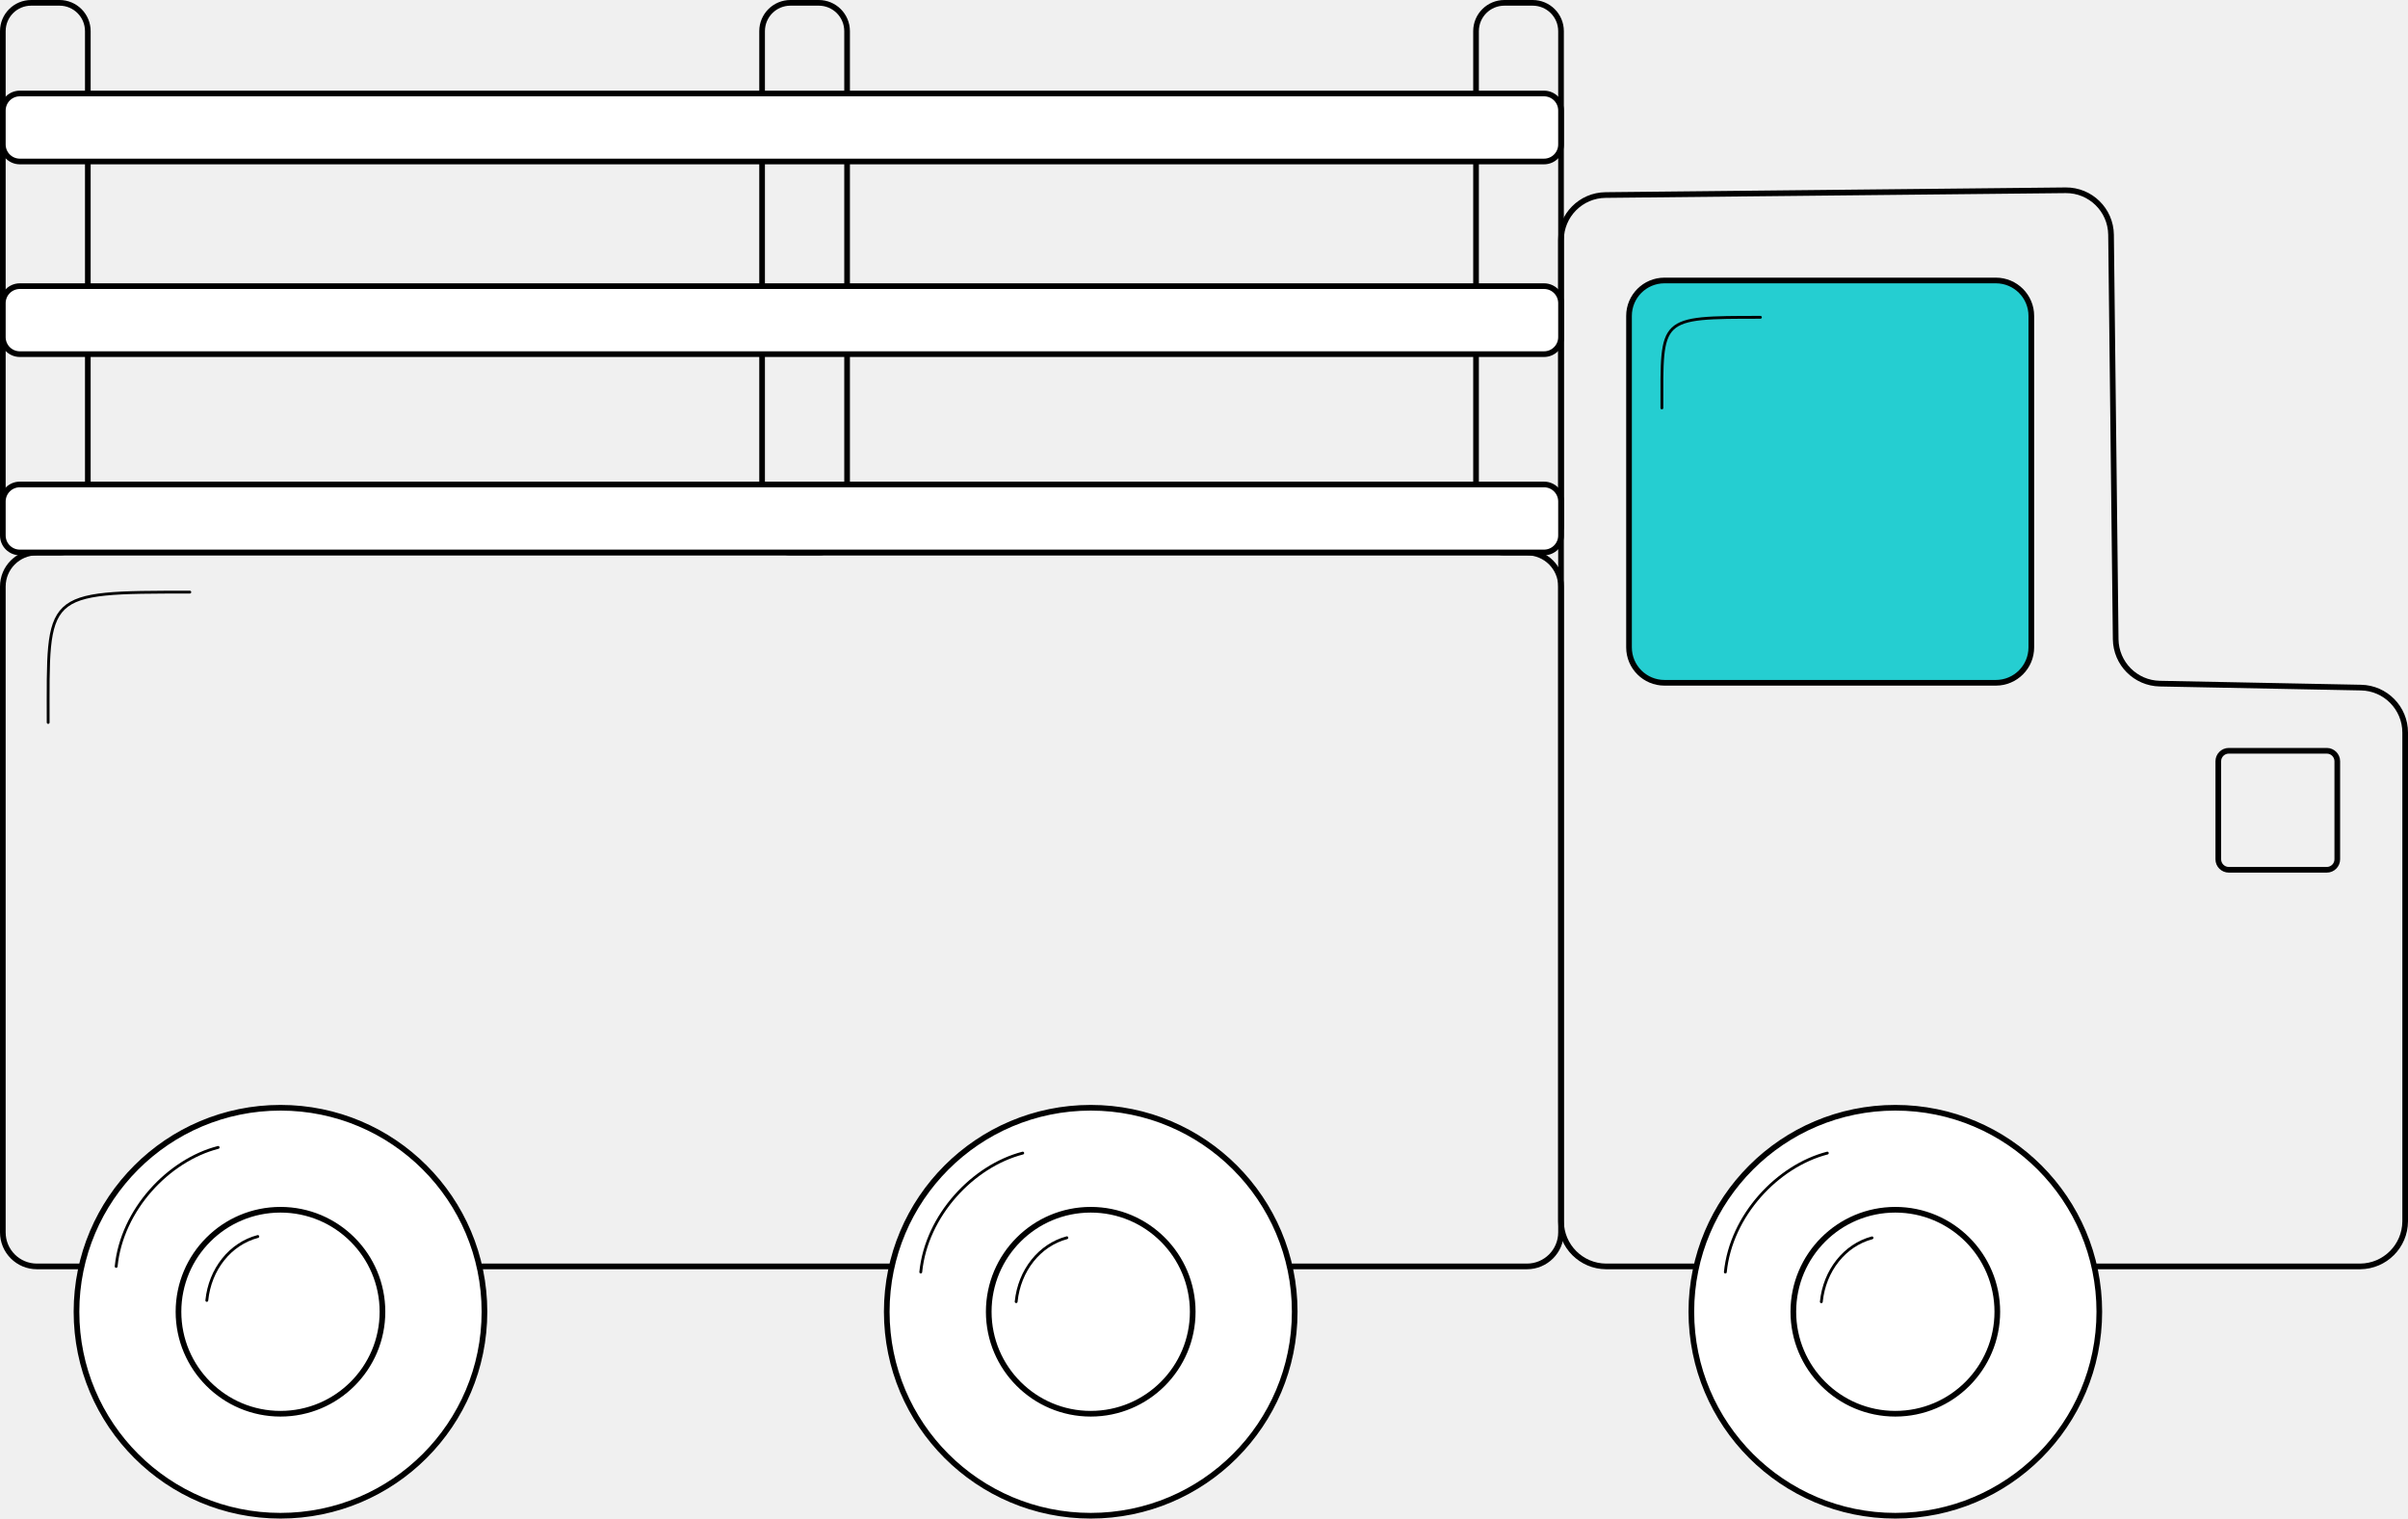
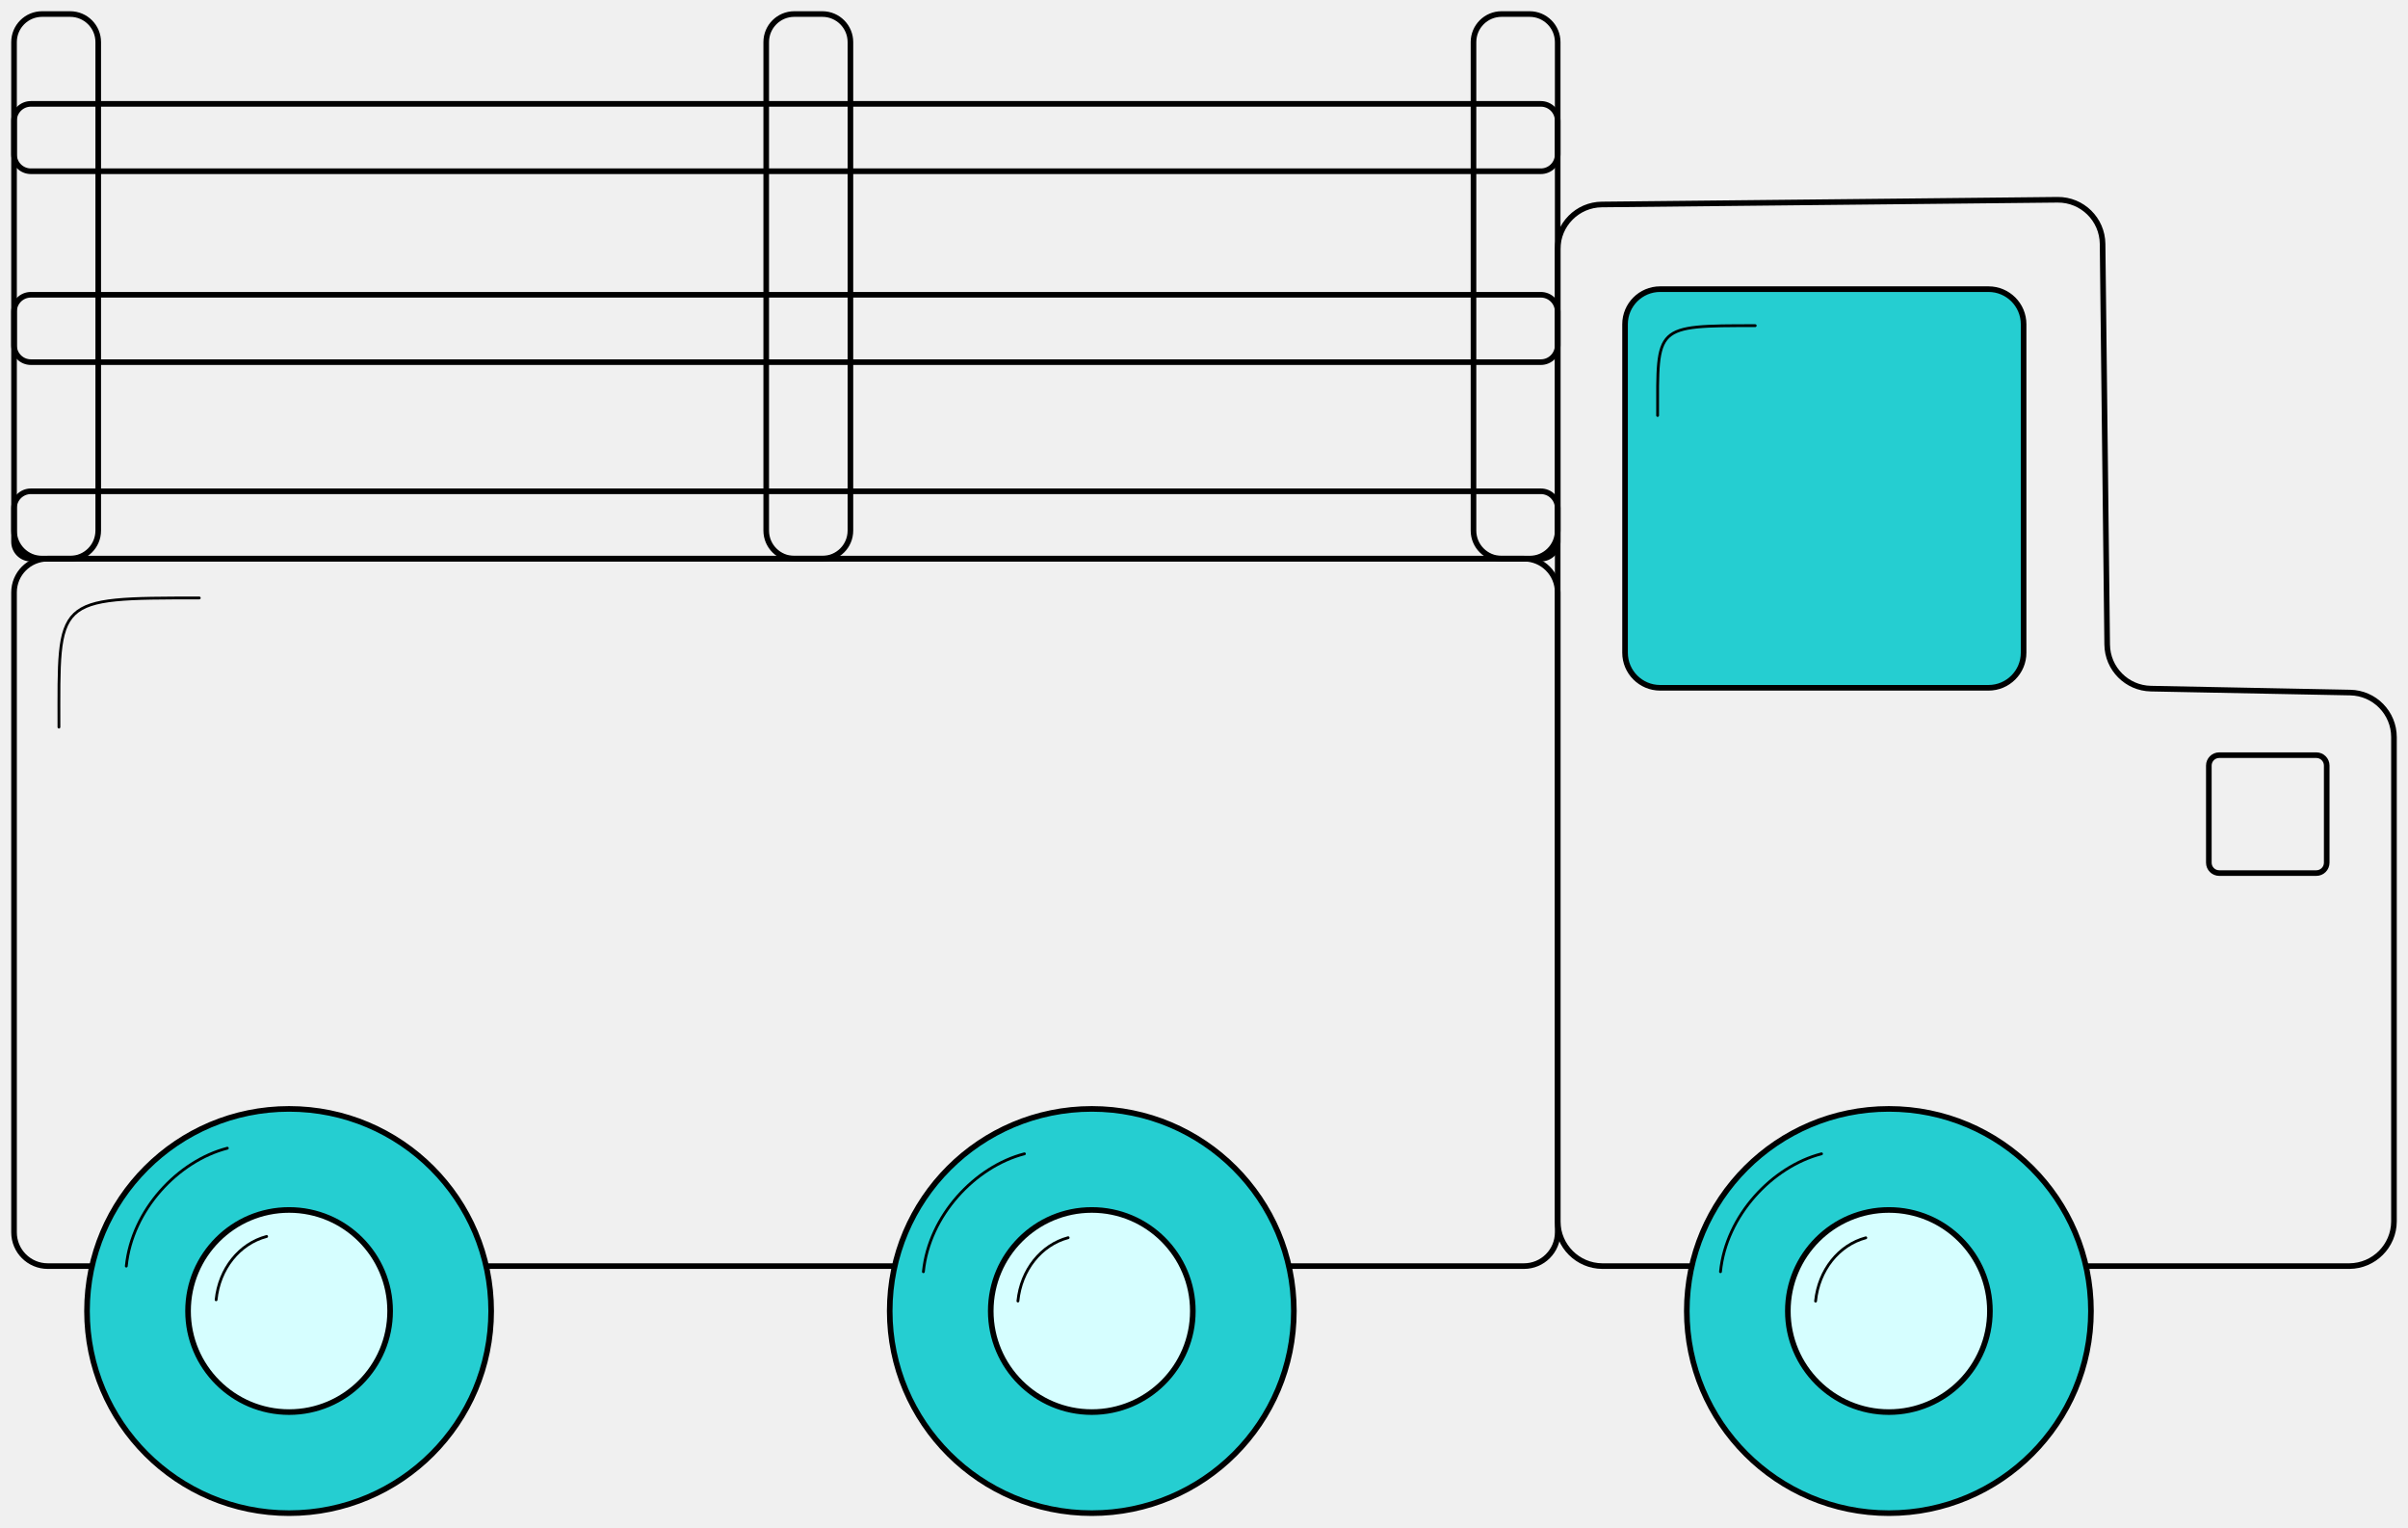
- <svg xmlns="http://www.w3.org/2000/svg" viewBox="0 0 424.98 268" version="1.1" id="svg173" width="424.98" height="268">
+ <svg xmlns="http://www.w3.org/2000/svg" viewBox="0 0 428.98 272" version="1.1" id="svg173" width="428.98" height="272">
  <defs id="defs122">
    <style id="style120">.cls-1,.cls-4{fill:none;}.cls-1,.cls-2,.cls-3,.cls-4,.cls-5{stroke:#000;stroke-miterlimit:10;}.cls-2,.cls-5{fill:#fff;}.cls-3{fill:#25ced1;}.cls-4,.cls-5{stroke-linecap:round;stroke-width:0.5px;}</style>
  </defs>
-   <g id="_2.1" data-name="2.1" transform="translate(-35,-148)">
-     <rect class="cls-1" x="35.5" y="245.5" width="275" height="126" rx="6.01" id="rect124" ry="6.01" />
-     <path class="cls-1" d="M 451.56,371.5 H 318.44 a 8,8 0 0 1 -7.94,-7.94 v -173.2 a 7.94,7.94 0 0 1 7.86,-7.94 l 81.21,-0.84 a 7.94,7.94 0 0 1 8,7.85 l 0.82,71.37 a 7.94,7.94 0 0 0 7.79,7.85 l 35.51,0.7 a 7.94,7.94 0 0 1 7.79,7.94 v 86.27 a 8,8 0 0 1 -7.92,7.94 z" id="path126" />
-     <rect class="cls-1" x="35.5" y="148.5" width="15" height="97" rx="5" id="rect128" ry="5" />
-     <rect class="cls-1" x="169.5" y="148.5" width="15" height="97" rx="5" id="rect130" ry="5" />
-     <rect class="cls-1" x="295.5" y="148.5" width="15" height="97" rx="5" id="rect132" ry="5" />
-     <rect class="cls-2" x="35.5" y="164.5" width="275" height="12" rx="3" id="rect134" ry="3" />
-     <rect class="cls-2" x="35.5" y="198.5" width="275" height="12" rx="3" id="rect136" ry="3" />
-     <rect class="cls-2" x="35.5" y="233.5" width="275" height="12" rx="3" id="rect138" ry="3" />
-     <rect class="cls-3" x="322.5" y="197.5" width="71" height="71" rx="6.25" id="rect140" ry="6.25" />
-     <rect class="cls-1" x="426.5" y="280.5" width="21" height="21" rx="1.85" id="rect142" ry="1.85" />
-     <circle class="cls-2" cx="84.5" cy="379.5" r="36" id="circle144" />
-     <circle class="cls-2" cx="227.5" cy="379.5" r="36" id="circle146" />
-     <circle class="cls-2" cx="369.5" cy="379.5" r="36" id="circle148" />
-     <circle class="cls-2" cx="84.5" cy="379.5" r="18" id="circle150" />
-     <circle class="cls-2" cx="227.5" cy="379.5" r="18" id="circle152" />
-     <circle class="cls-2" cx="369.5" cy="379.5" r="18" id="circle154" />
-     <path class="cls-4" d="m 43.5,275.5 c 0,-23 -1,-23 25,-23" id="path156" />
-     <path class="cls-4" d="m 328.3,220 c 0,-16 -0.69,-16 17.39,-16" id="path158" />
-     <path class="cls-4" d="m 55.5,371.5 c 1,-10 9.23,-18.74 18,-21" id="path160" />
-     <path class="cls-4" d="m 71.5,377.5 c 0.55,-5.5 4.13,-10 9,-11.28" id="path162" />
-     <path class="cls-5" d="m 197.5,372.5 c 1,-10 9.23,-18.74 18,-21" id="path164" />
-     <path class="cls-5" d="m 339.5,372.5 c 1,-10 9.23,-18.74 18,-21" id="path166" />
-     <path class="cls-4" d="m 214.34,377.72 c 0.55,-5.51 4.13,-10 8.95,-11.28" id="path168" />
-     <path class="cls-4" d="m 356.44,377.74 c 0.55,-5.5 4.13,-10 8.95,-11.28" id="path170" />
-   </g>
+   <rect class="cls-1" x="2.5" y="99.5" width="275" height="126" rx="6.01" id="rect124" ry="6.01" />
+   <path class="cls-1" d="M 418.56,225.5 H 285.44 a 8,8 0 0 1 -7.94,-7.94 V 44.36 a 7.94,7.94 0 0 1 7.86,-7.94 l 81.21,-0.84 a 7.94,7.94 0 0 1 8,7.85 l 0.82,71.37 a 7.94,7.94 0 0 0 7.79,7.85 l 35.51,0.7 a 7.94,7.94 0 0 1 7.79,7.94 v 86.27 a 8,8 0 0 1 -7.92,7.94 z" id="path126" />
+   <rect class="cls-1" x="2.5" y="2.5" width="15" height="97" rx="5" id="rect128" ry="5" />
+   <rect class="cls-1" x="136.5" y="2.5" width="15" height="97" rx="5" id="rect130" ry="5" />
+   <rect class="cls-1" x="262.5" y="2.5" width="15" height="97" rx="5" id="rect132" ry="5" />
+   <rect class="cls-2" x="2.5" y="18.5" width="275" height="12" rx="3" id="rect134" ry="3" style="fill:none" />
+   <rect class="cls-2" x="2.5" y="52.5" width="275" height="12" rx="3" id="rect136" ry="3" style="fill:none" />
+   <rect class="cls-2" x="2.5" y="87.5" width="275" height="12" rx="3" id="rect138" ry="3" style="fill:none" />
+   <rect class="cls-3" x="289.5" y="51.5" width="71" height="71" rx="6.25" id="rect140" ry="6.25" />
+   <rect class="cls-1" x="393.5" y="134.5" width="21" height="21" rx="1.85" id="rect142" ry="1.85" />
+   <circle class="cls-2" cx="51.5" cy="233.5" r="36" id="circle144" style="fill:#25ced1;fill-opacity:1" />
+   <circle class="cls-2" cx="194.5" cy="233.5" r="36" id="circle146" style="fill:#25ced1;fill-opacity:1" />
+   <circle class="cls-2" cx="336.5" cy="233.5" r="36" id="circle148" style="fill:#25ced1;fill-opacity:1" />
+   <circle class="cls-2" cx="51.5" cy="233.5" r="18" id="circle150" style="fill:#d6feff;fill-opacity:1" />
+   <circle class="cls-2" cx="194.5" cy="233.5" r="18" id="circle152" style="fill:#d6feff;fill-opacity:1" />
+   <circle class="cls-2" cx="336.5" cy="233.5" r="18" id="circle154" style="fill:#d6feff;fill-opacity:1" />
+   <path class="cls-4" d="m 10.5,129.5 c 0,-23 -1,-23 25,-23" id="path156" />
+   <path class="cls-4" d="m 295.3,74 c 0,-16 -0.69,-16 17.39,-16" id="path158" />
+   <path class="cls-4" d="m 22.5,225.5 c 1,-10 9.23,-18.74 18,-21" id="path160" />
+   <path class="cls-4" d="m 38.5,231.5 c 0.55,-5.5 4.13,-10 9,-11.28" id="path162" />
+   <path class="cls-5" d="m 164.5,226.5 c 1,-10 9.23,-18.74 18,-21" id="path164" style="fill:none" />
+   <path class="cls-5" d="m 306.5,226.5 c 1,-10 9.23,-18.74 18,-21" id="path166" style="fill:none" />
+   <path class="cls-4" d="m 181.34,231.72 c 0.55,-5.51 4.13,-10 8.95,-11.28" id="path168" />
+   <path class="cls-4" d="m 323.44,231.74 c 0.55,-5.5 4.13,-10 8.95,-11.28" id="path170" />
</svg>
